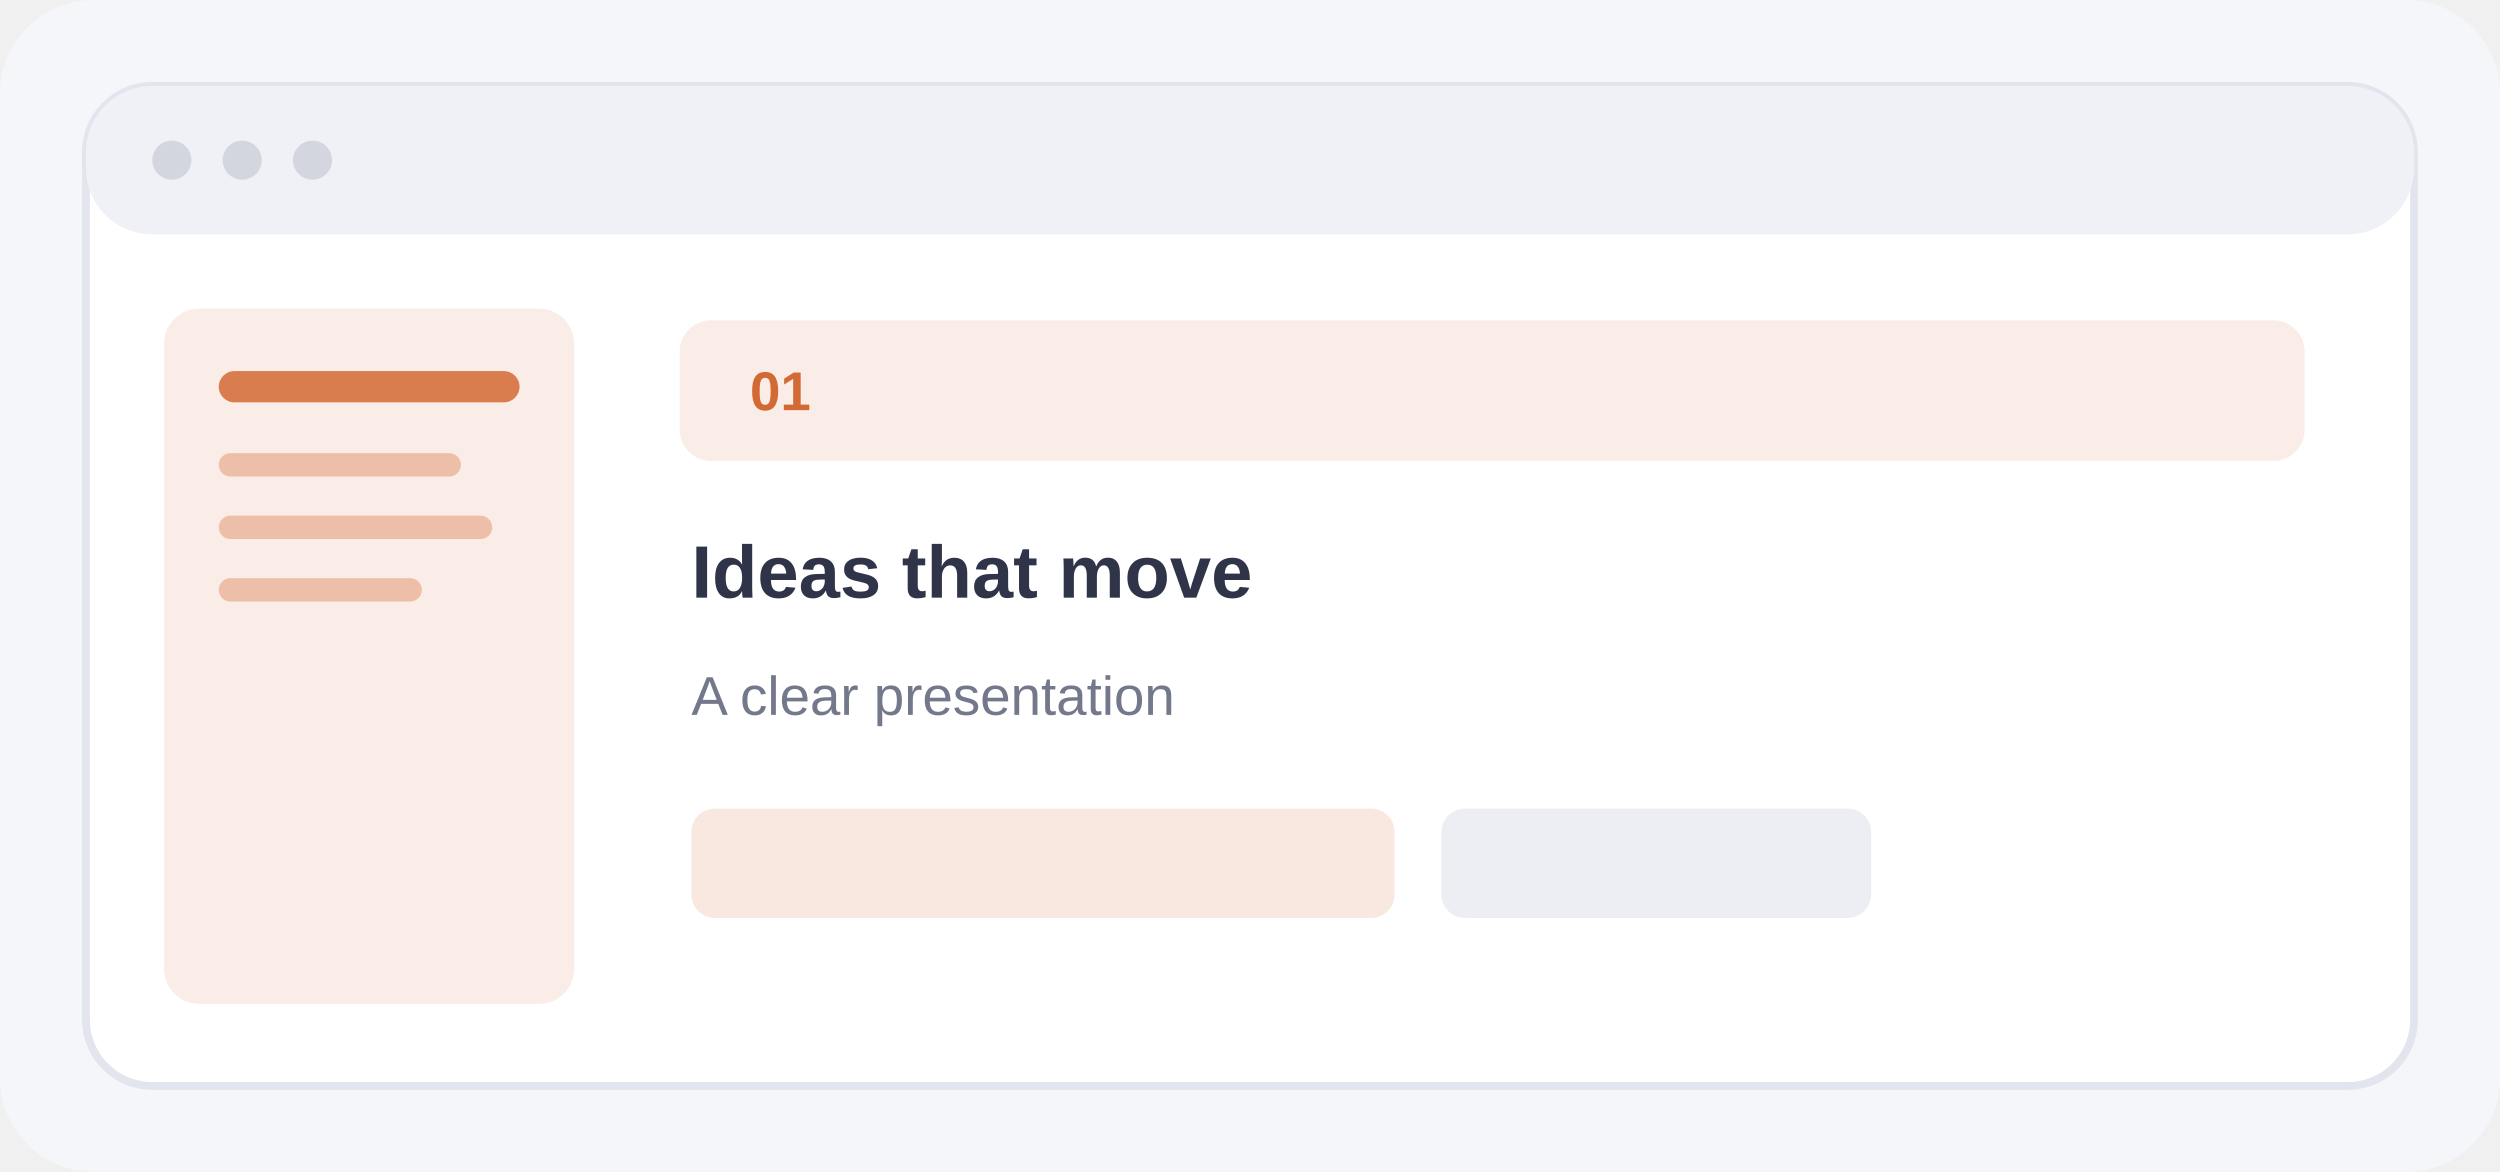
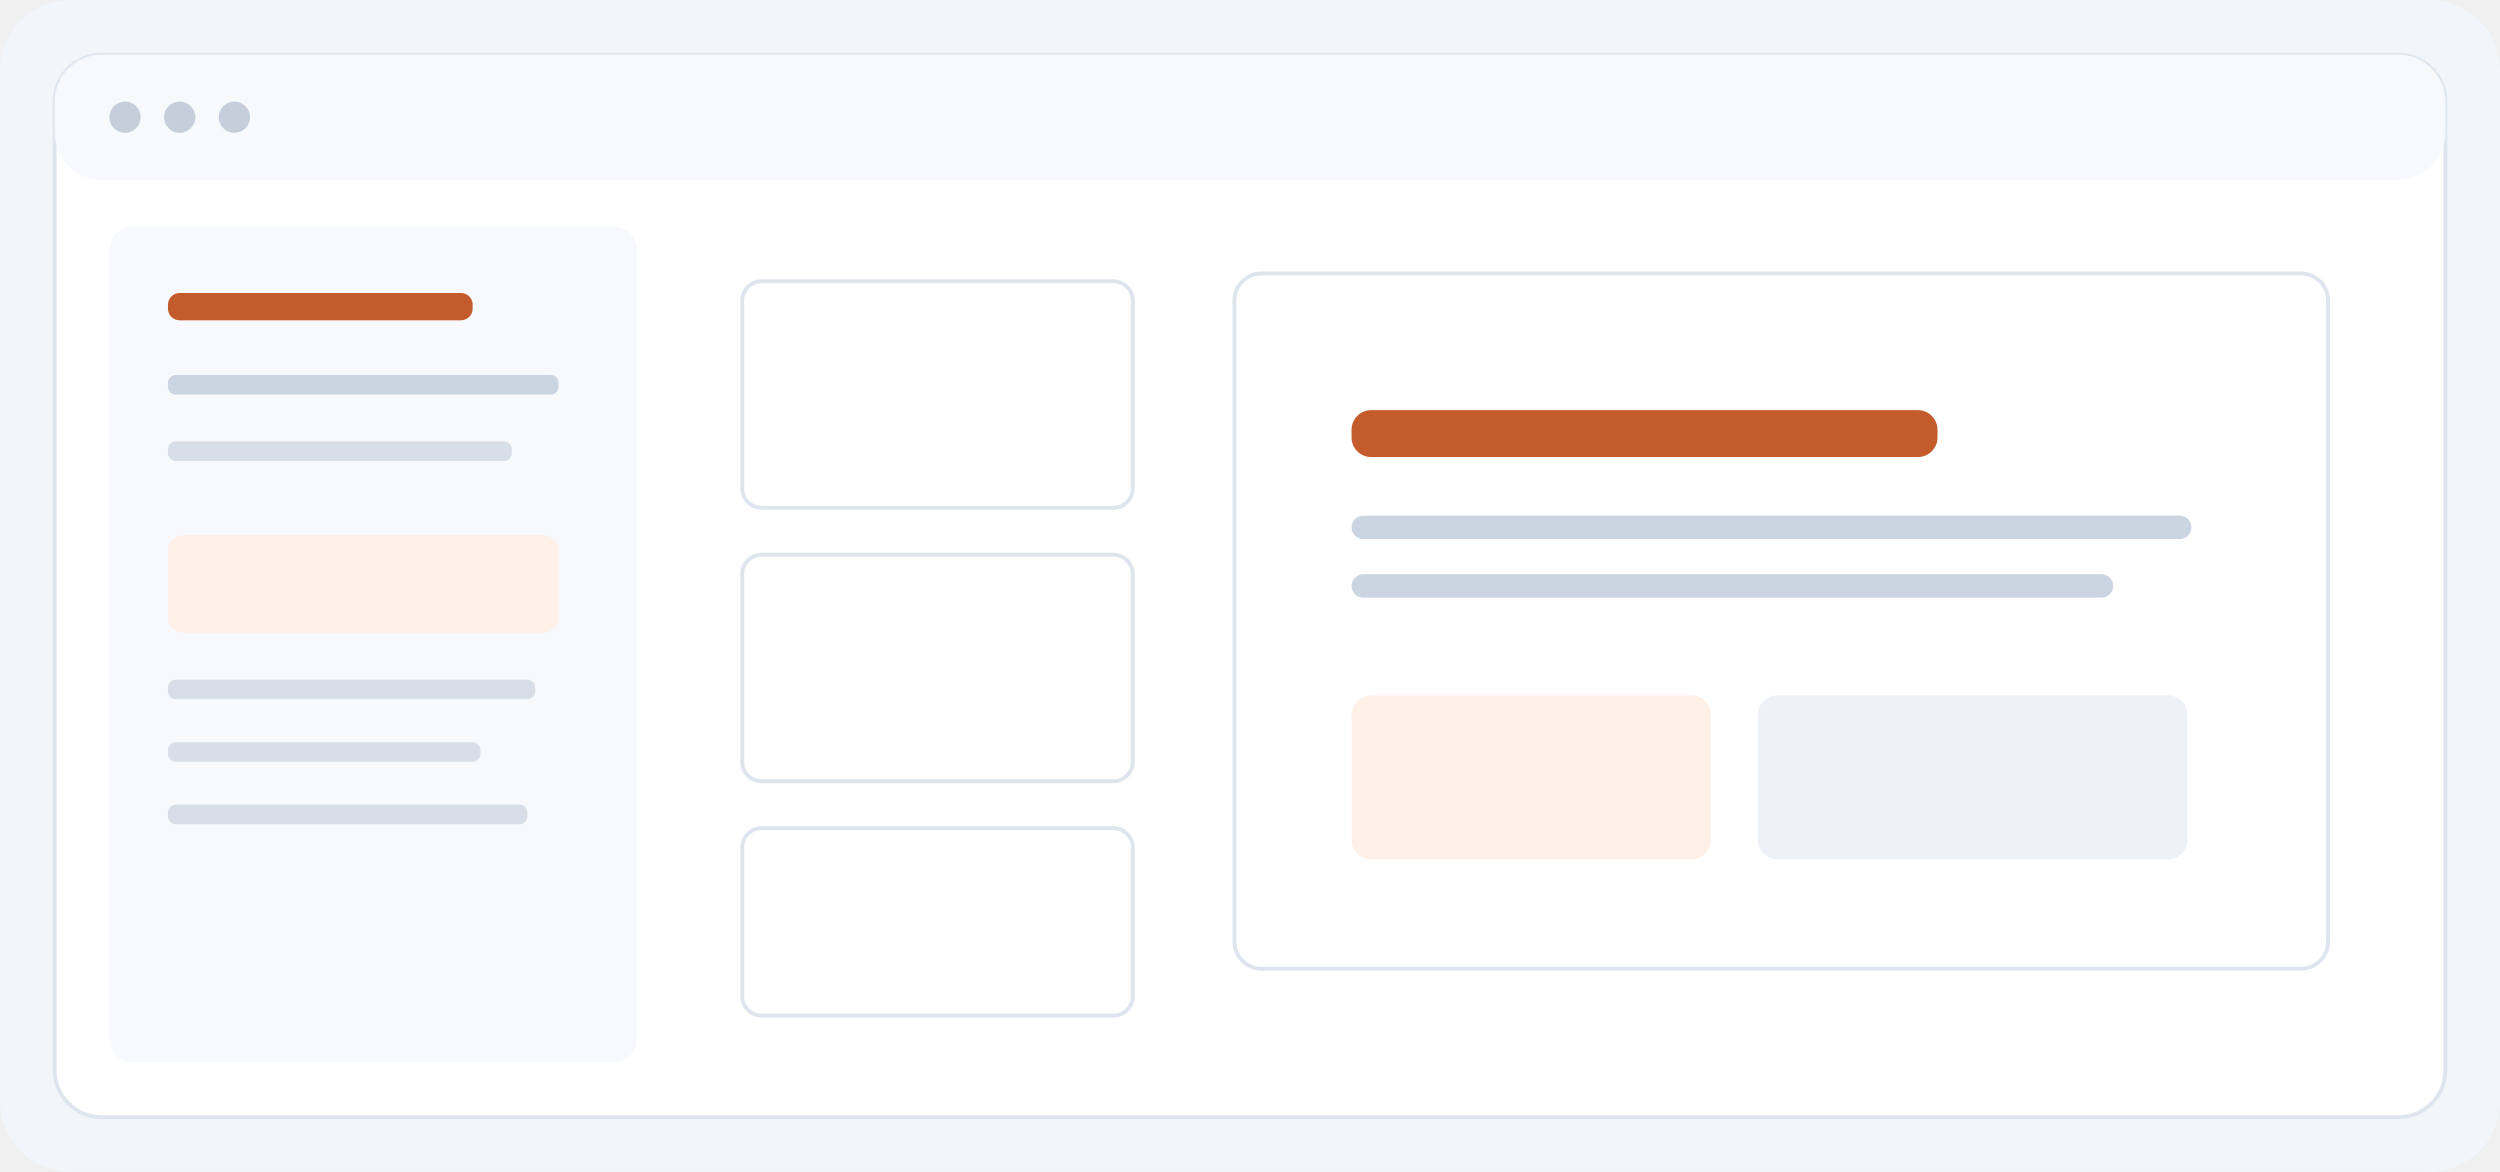
<svg xmlns="http://www.w3.org/2000/svg" viewBox="0 0 640 300" role="img" aria-labelledby="title desc">
-   <rect width="640" height="300" rx="24" fill="#f5f6fa" />
-   <rect x="22" y="22" width="596" height="256" rx="17" fill="#fff" stroke="#e2e5ee" stroke-width="2" />
-   <rect x="22" y="22" width="596" height="38" rx="17" fill="#f0f1f6" />
-   <circle cx="44" cy="41" r="5" fill="#d3d5df" />
-   <circle cx="62" cy="41" r="5" fill="#d3d5df" />
-   <circle cx="80" cy="41" r="5" fill="#d3d5df" />
-   <rect x="42" y="79" width="105" height="178" rx="9" fill="#d36a35" opacity=".12" />
-   <rect x="56" y="95" width="77" height="8" rx="4" fill="#d36a35" opacity=".85" />
-   <rect x="56" y="116" width="62" height="6" rx="3" fill="#d36a35" opacity=".35" />
-   <rect x="56" y="132" width="70" height="6" rx="3" fill="#d36a35" opacity=".35" />
-   <rect x="56" y="148" width="52" height="6" rx="3" fill="#d36a35" opacity=".35" />
-   <rect x="174" y="82" width="416" height="36" rx="8" fill="#d36a35" opacity=".12" />
-   <text x="192" y="105" font-family="Arial,sans-serif" font-size="14" font-weight="700" fill="#d36a35">01</text>
-   <text x="177" y="153" font-family="Arial,sans-serif" font-size="19" font-weight="700" fill="#303449">Ideas that move</text>
-   <text x="177" y="183" font-family="Arial,sans-serif" font-size="14" fill="#73788b">A clear presentation</text>
-   <rect x="177" y="207" width="180" height="28" rx="6" fill="#d36a35" opacity=".16" />
-   <rect x="369" y="207" width="110" height="28" rx="6" fill="#eceef4" />
+   <rect width="640" height="300" rx="18" fill="#f2f5f9" />
+   <rect x="14" y="14" width="612" height="272" rx="12" fill="#fff" stroke="#dfe5ee" />
+   <rect x="14" y="14" width="612" height="32" rx="12" fill="#f7f9fc" />
+   <circle cx="32" cy="30" r="4" fill="#c5ceda" />
+   <circle cx="46" cy="30" r="4" fill="#c5ceda" />
+   <circle cx="60" cy="30" r="4" fill="#c5ceda" />
+   <rect x="28" y="58" width="135" height="214" rx="6" fill="#f7f9fc" />
+   <rect x="43" y="75" width="78" height="7" rx="3" fill="#c45b2c" />
+   <rect x="43" y="96" width="100" height="5" rx="2" fill="#cbd4e1" />
+   <rect x="43" y="113" width="88" height="5" rx="2" fill="#d7dee8" />
+   <rect x="43" y="137" width="100" height="25" rx="4" fill="#fff0e8" />
+   <rect x="43" y="174" width="94" height="5" rx="2" fill="#d7dee8" />
+   <rect x="43" y="190" width="80" height="5" rx="2" fill="#d7dee8" />
+   <rect x="43" y="206" width="92" height="5" rx="2" fill="#d7dee8" />
+   <rect x="190" y="72" width="100" height="58" rx="5" fill="#fff" stroke="#dfe5ee" />
+   <rect x="190" y="142" width="100" height="58" rx="5" fill="#fff" stroke="#dfe5ee" />
+   <rect x="190" y="212" width="100" height="48" rx="5" fill="#fff" stroke="#dfe5ee" />
+   <rect x="316" y="70" width="280" height="178" rx="7" fill="#fff" stroke="#dfe5ee" />
+   <rect x="346" y="105" width="150" height="12" rx="5" fill="#c45b2c" />
+   <rect x="346" y="132" width="215" height="6" rx="3" fill="#cbd4e1" />
+   <rect x="346" y="147" width="195" height="6" rx="3" fill="#cbd4e1" />
+   <rect x="346" y="178" width="92" height="42" rx="5" fill="#fff0e8" />
+   <rect x="450" y="178" width="110" height="42" rx="5" fill="#eef2f7" />
</svg>
